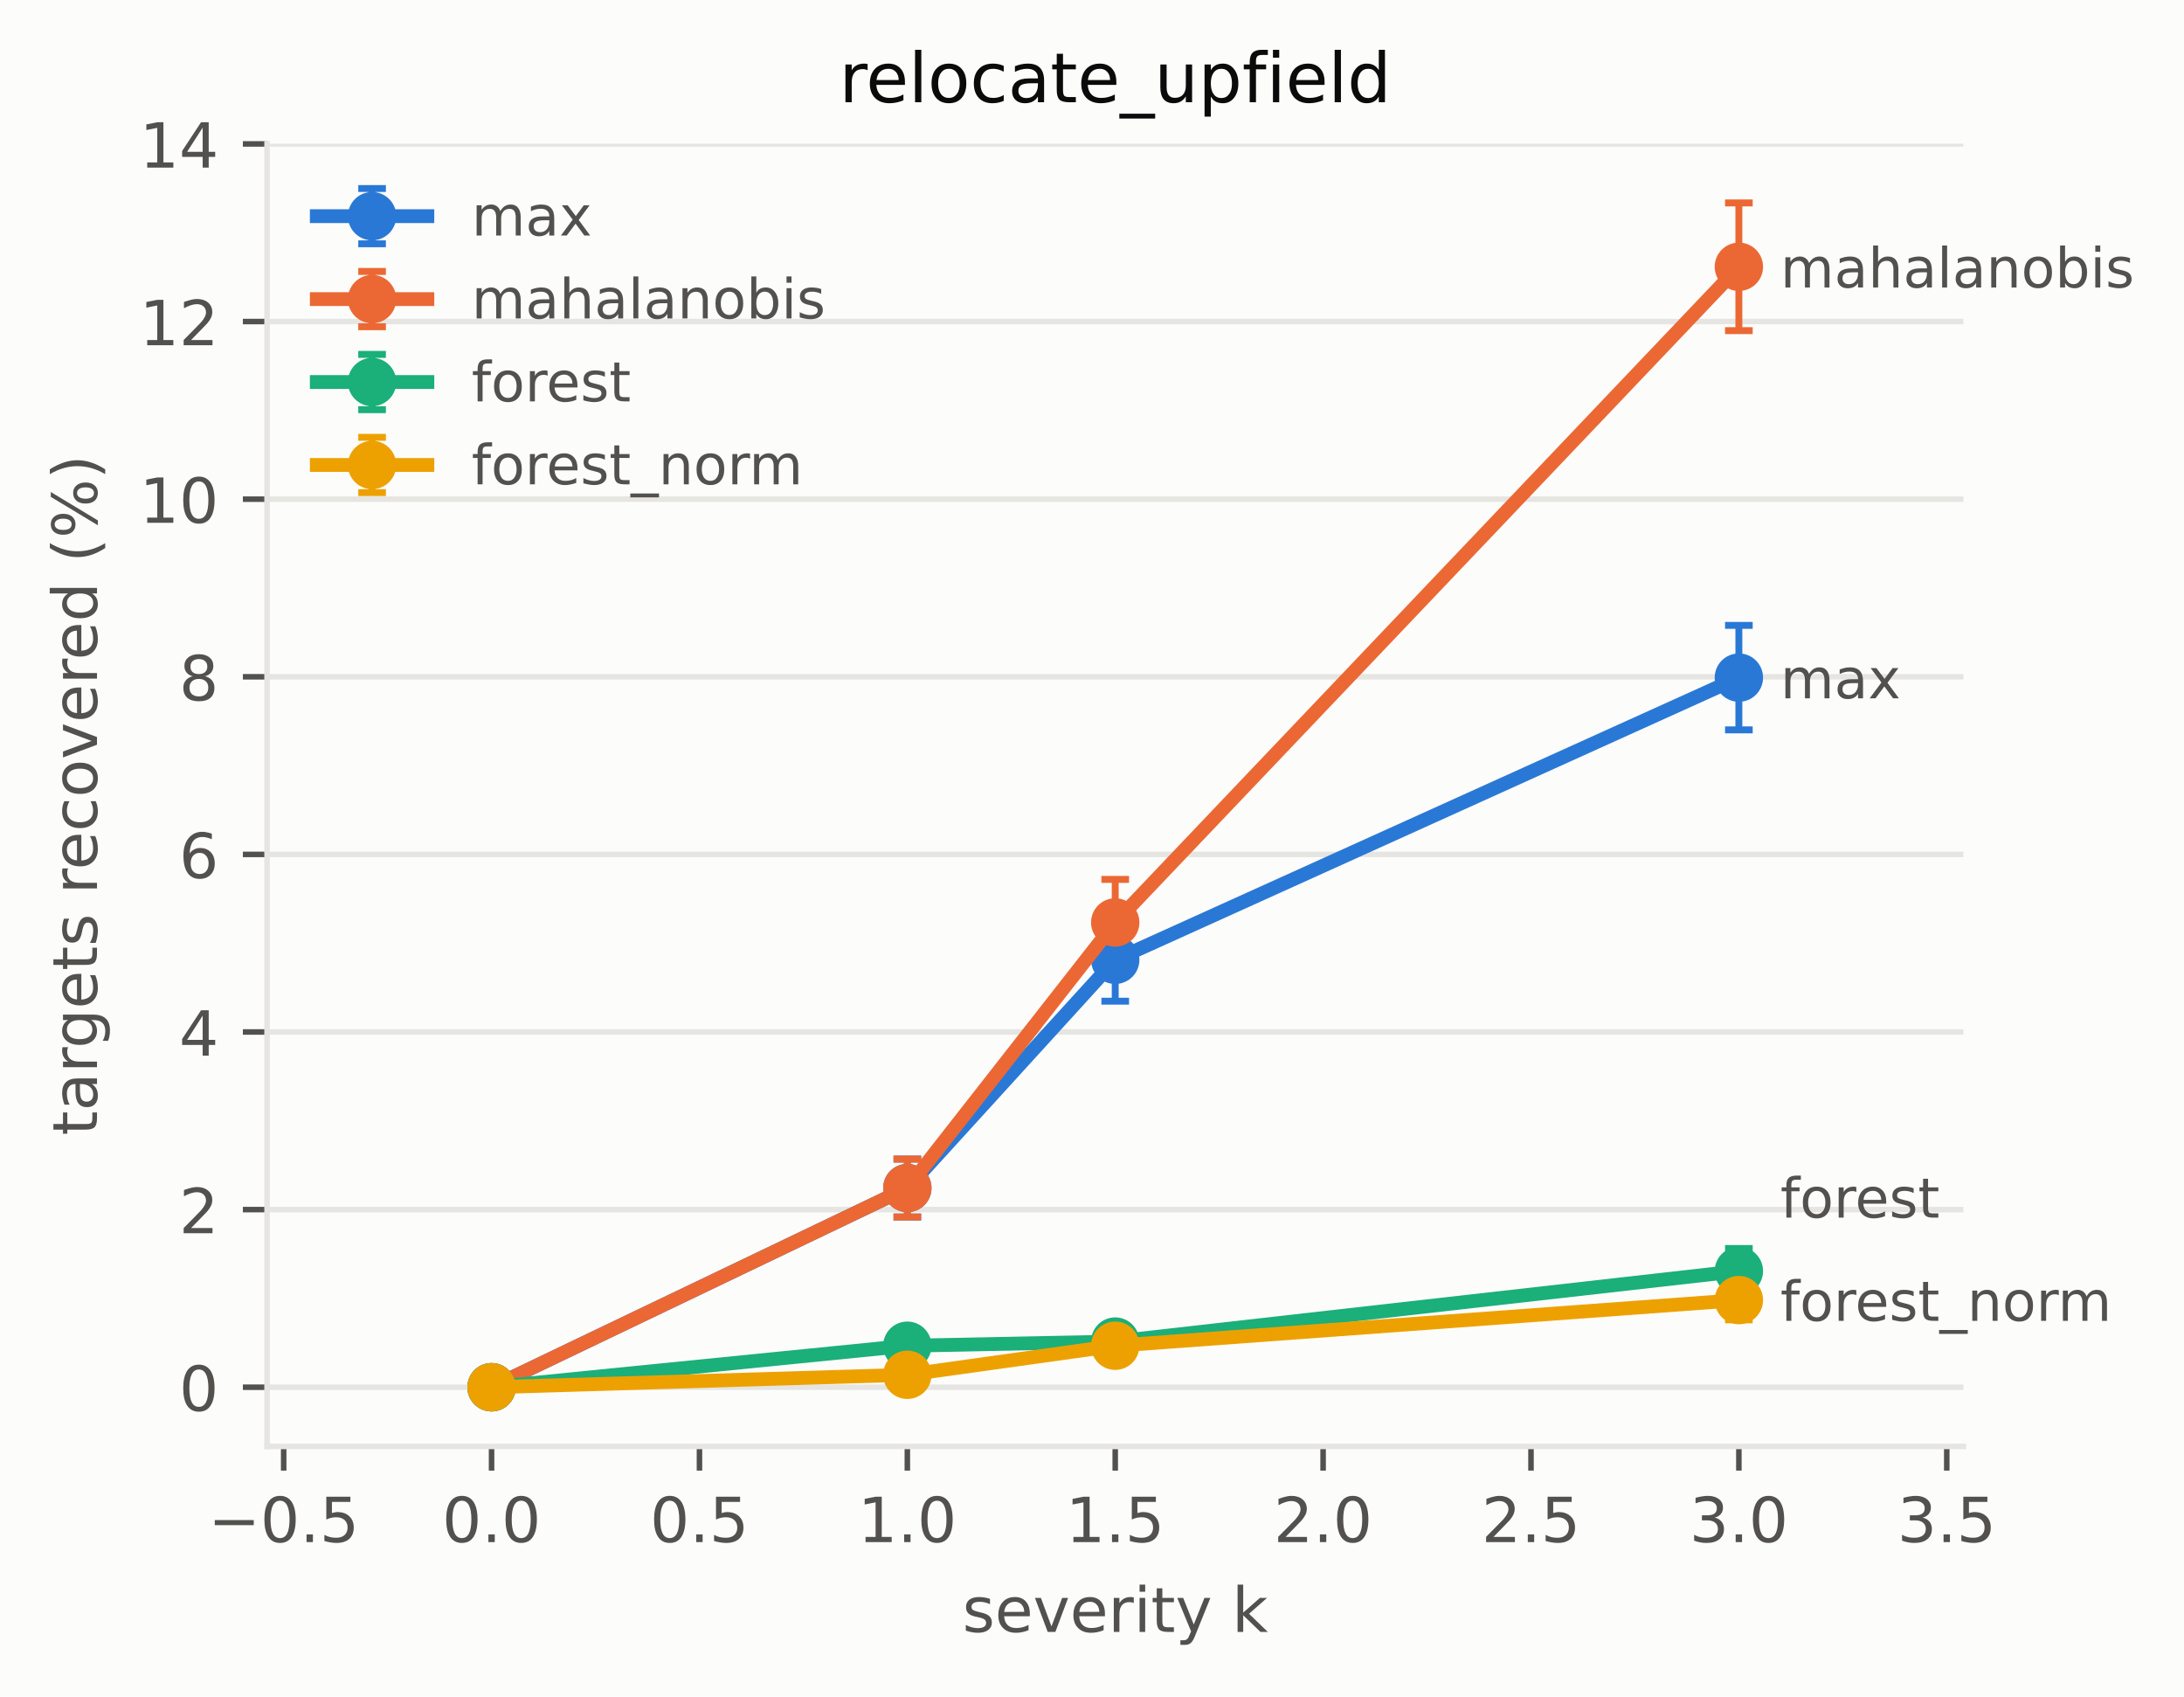
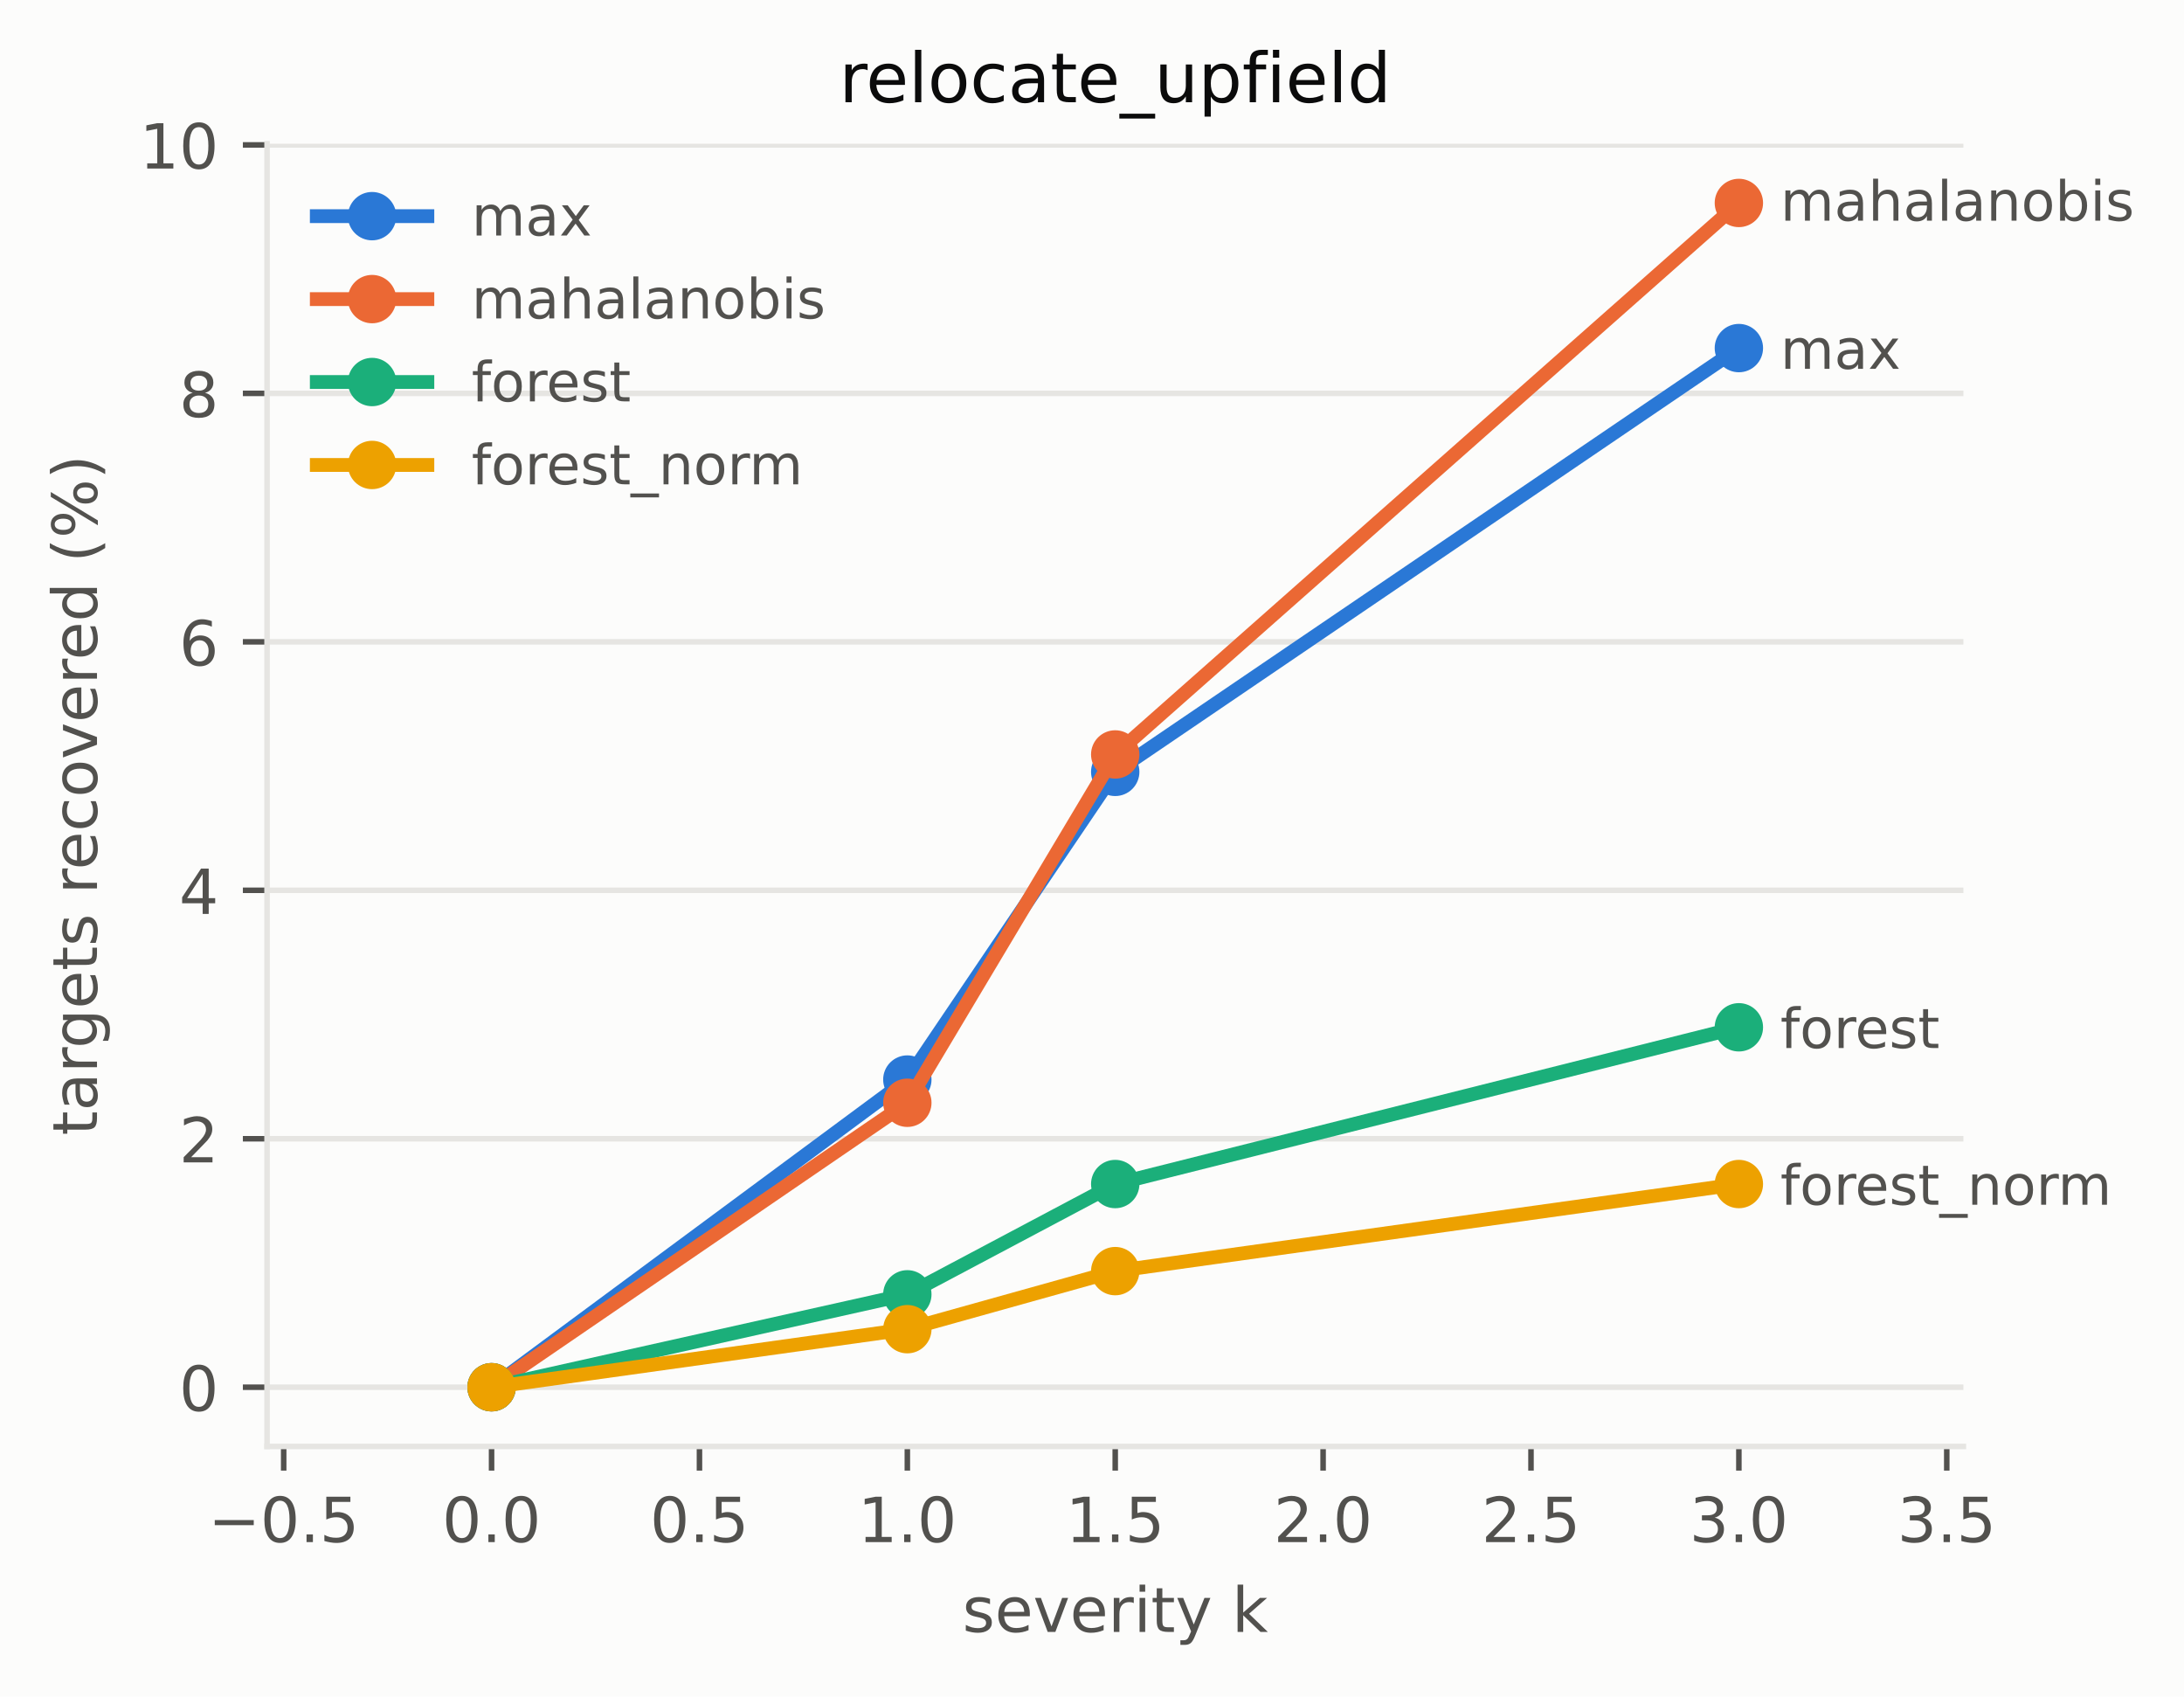
<svg xmlns="http://www.w3.org/2000/svg" xmlns:xlink="http://www.w3.org/1999/xlink" width="316.104pt" height="245.495pt" viewBox="0 0 316.104 245.495" version="1.1">
  <defs>
    <style type="text/css">*{stroke-linejoin: round; stroke-linecap: butt}</style>
  </defs>
  <g id="figure_1">
    <g id="patch_1">
      <path d="M 0 245.495 L 316.104 245.495 L 316.104 0 L 0 0 z " style="fill: #fcfcfb" />
    </g>
    <g id="axes_1">
      <g id="patch_2">
        <path d="M 38.653 209.294 L 284.173 209.294 L 284.173 20.798 L 38.653 20.798 z " style="fill: #fcfcfb" />
      </g>
      <g id="matplotlib.axis_1">
        <g id="xtick_1">
          <g id="line2d_1">
            <defs>
              <path id="m1c0cf310b4" d="M 0 0 L 0 3.5 " style="stroke: #52514e; stroke-width: 0.8" />
            </defs>
            <g>
              <use xlink:href="#m1c0cf310b4" x="41.06" y="209.294" style="fill: #52514e; stroke: #52514e; stroke-width: 0.8" />
            </g>
          </g>
          <g id="text_1">
            <text style="font-size: 9px; font-family: 'DejaVu Sans', 'Bitstream Vera Sans', 'Computer Modern Sans Serif', 'Lucida Grande', 'Verdana', 'Geneva', 'Lucid', 'Arial', 'Helvetica', 'Avant Garde', sans-serif; text-anchor: middle; fill: #52514e" x="41.06" y="223.132" transform="rotate(-0 41.06026 223.1323)">−0.5</text>
          </g>
        </g>
        <g id="xtick_2">
          <g id="line2d_2">
            <g>
              <use xlink:href="#m1c0cf310b4" x="71.148" y="209.294" style="fill: #52514e; stroke: #52514e; stroke-width: 0.8" />
            </g>
          </g>
          <g id="text_2">
            <text style="font-size: 9px; font-family: 'DejaVu Sans', 'Bitstream Vera Sans', 'Computer Modern Sans Serif', 'Lucida Grande', 'Verdana', 'Geneva', 'Lucid', 'Arial', 'Helvetica', 'Avant Garde', sans-serif; text-anchor: middle; fill: #52514e" x="71.148" y="223.132" transform="rotate(-0 71.1485 223.1323)">0.0</text>
          </g>
        </g>
        <g id="xtick_3">
          <g id="line2d_3">
            <g>
              <use xlink:href="#m1c0cf310b4" x="101.237" y="209.294" style="fill: #52514e; stroke: #52514e; stroke-width: 0.8" />
            </g>
          </g>
          <g id="text_3">
            <text style="font-size: 9px; font-family: 'DejaVu Sans', 'Bitstream Vera Sans', 'Computer Modern Sans Serif', 'Lucida Grande', 'Verdana', 'Geneva', 'Lucid', 'Arial', 'Helvetica', 'Avant Garde', sans-serif; text-anchor: middle; fill: #52514e" x="101.237" y="223.132" transform="rotate(-0 101.2367 223.1323)">0.5</text>
          </g>
        </g>
        <g id="xtick_4">
          <g id="line2d_4">
            <g>
              <use xlink:href="#m1c0cf310b4" x="131.325" y="209.294" style="fill: #52514e; stroke: #52514e; stroke-width: 0.8" />
            </g>
          </g>
          <g id="text_4">
            <text style="font-size: 9px; font-family: 'DejaVu Sans', 'Bitstream Vera Sans', 'Computer Modern Sans Serif', 'Lucida Grande', 'Verdana', 'Geneva', 'Lucid', 'Arial', 'Helvetica', 'Avant Garde', sans-serif; text-anchor: middle; fill: #52514e" x="131.325" y="223.132" transform="rotate(-0 131.325 223.1323)">1.0</text>
          </g>
        </g>
        <g id="xtick_5">
          <g id="line2d_5">
            <g>
              <use xlink:href="#m1c0cf310b4" x="161.413" y="209.294" style="fill: #52514e; stroke: #52514e; stroke-width: 0.8" />
            </g>
          </g>
          <g id="text_5">
            <text style="font-size: 9px; font-family: 'DejaVu Sans', 'Bitstream Vera Sans', 'Computer Modern Sans Serif', 'Lucida Grande', 'Verdana', 'Geneva', 'Lucid', 'Arial', 'Helvetica', 'Avant Garde', sans-serif; text-anchor: middle; fill: #52514e" x="161.413" y="223.132" transform="rotate(-0 161.4132 223.1323)">1.5</text>
          </g>
        </g>
        <g id="xtick_6">
          <g id="line2d_6">
            <g>
              <use xlink:href="#m1c0cf310b4" x="191.501" y="209.294" style="fill: #52514e; stroke: #52514e; stroke-width: 0.8" />
            </g>
          </g>
          <g id="text_6">
            <text style="font-size: 9px; font-family: 'DejaVu Sans', 'Bitstream Vera Sans', 'Computer Modern Sans Serif', 'Lucida Grande', 'Verdana', 'Geneva', 'Lucid', 'Arial', 'Helvetica', 'Avant Garde', sans-serif; text-anchor: middle; fill: #52514e" x="191.501" y="223.132" transform="rotate(-0 191.5014 223.1323)">2.0</text>
          </g>
        </g>
        <g id="xtick_7">
          <g id="line2d_7">
            <g>
              <use xlink:href="#m1c0cf310b4" x="221.59" y="209.294" style="fill: #52514e; stroke: #52514e; stroke-width: 0.8" />
            </g>
          </g>
          <g id="text_7">
            <text style="font-size: 9px; font-family: 'DejaVu Sans', 'Bitstream Vera Sans', 'Computer Modern Sans Serif', 'Lucida Grande', 'Verdana', 'Geneva', 'Lucid', 'Arial', 'Helvetica', 'Avant Garde', sans-serif; text-anchor: middle; fill: #52514e" x="221.59" y="223.132" transform="rotate(-0 221.5897 223.1323)">2.5</text>
          </g>
        </g>
        <g id="xtick_8">
          <g id="line2d_8">
            <g>
              <use xlink:href="#m1c0cf310b4" x="251.678" y="209.294" style="fill: #52514e; stroke: #52514e; stroke-width: 0.8" />
            </g>
          </g>
          <g id="text_8">
            <text style="font-size: 9px; font-family: 'DejaVu Sans', 'Bitstream Vera Sans', 'Computer Modern Sans Serif', 'Lucida Grande', 'Verdana', 'Geneva', 'Lucid', 'Arial', 'Helvetica', 'Avant Garde', sans-serif; text-anchor: middle; fill: #52514e" x="251.678" y="223.132" transform="rotate(-0 251.6779 223.1323)">3.0</text>
          </g>
        </g>
        <g id="xtick_9">
          <g id="line2d_9">
            <g>
              <use xlink:href="#m1c0cf310b4" x="281.766" y="209.294" style="fill: #52514e; stroke: #52514e; stroke-width: 0.8" />
            </g>
          </g>
          <g id="text_9">
            <text style="font-size: 9px; font-family: 'DejaVu Sans', 'Bitstream Vera Sans', 'Computer Modern Sans Serif', 'Lucida Grande', 'Verdana', 'Geneva', 'Lucid', 'Arial', 'Helvetica', 'Avant Garde', sans-serif; text-anchor: middle; fill: #52514e" x="281.766" y="223.132" transform="rotate(-0 281.7661 223.1323)">3.5</text>
          </g>
        </g>
        <g id="text_10">
          <text style="font-size: 9px; font-family: 'DejaVu Sans', 'Bitstream Vera Sans', 'Computer Modern Sans Serif', 'Lucida Grande', 'Verdana', 'Geneva', 'Lucid', 'Arial', 'Helvetica', 'Avant Garde', sans-serif; text-anchor: middle; fill: #52514e" x="161.413" y="236.133" transform="rotate(-0 161.4132 236.133)">severity k</text>
        </g>
      </g>
      <g id="matplotlib.axis_2">
        <g id="ytick_1">
          <g id="line2d_10">
            <path d="M 38.653 200.726 L 284.173 200.726 " clip-path="url(#pa09d93c2f1)" style="fill: none; stroke: #e6e5e2; stroke-width: 0.8; stroke-linecap: square" />
          </g>
          <g id="line2d_11">
            <defs>
              <path id="m9482fce99a" d="M 0 0 L -3.5 0 " style="stroke: #52514e; stroke-width: 0.8" />
            </defs>
            <g>
              <use xlink:href="#m9482fce99a" x="38.653" y="200.726" style="fill: #52514e; stroke: #52514e; stroke-width: 0.8" />
            </g>
          </g>
          <g id="text_11">
            <text style="font-size: 9px; font-family: 'DejaVu Sans', 'Bitstream Vera Sans', 'Computer Modern Sans Serif', 'Lucida Grande', 'Verdana', 'Geneva', 'Lucid', 'Arial', 'Helvetica', 'Avant Garde', sans-serif; text-anchor: end; fill: #52514e" x="31.653" y="204.145" transform="rotate(-0 31.6532 204.1454)">0</text>
          </g>
        </g>
        <g id="ytick_2">
          <g id="line2d_12">
-             <path d="M 38.653 175.027 L 284.173 175.027 " clip-path="url(#pa09d93c2f1)" style="fill: none; stroke: #e6e5e2; stroke-width: 0.8; stroke-linecap: square" />
+             <path d="M 38.653 164.774 L 284.173 164.774 " clip-path="url(#pa09d93c2f1)" style="fill: none; stroke: #e6e5e2; stroke-width: 0.8; stroke-linecap: square" />
          </g>
          <g id="line2d_13">
            <g>
-               <use xlink:href="#m9482fce99a" x="38.653" y="175.027" style="fill: #52514e; stroke: #52514e; stroke-width: 0.8" />
+               <use xlink:href="#m9482fce99a" x="38.653" y="164.774" style="fill: #52514e; stroke: #52514e; stroke-width: 0.8" />
            </g>
          </g>
          <g id="text_12">
-             <text style="font-size: 9px; font-family: 'DejaVu Sans', 'Bitstream Vera Sans', 'Computer Modern Sans Serif', 'Lucida Grande', 'Verdana', 'Geneva', 'Lucid', 'Arial', 'Helvetica', 'Avant Garde', sans-serif; text-anchor: end; fill: #52514e" x="31.653" y="178.446" transform="rotate(-0 31.6532 178.4458)">2</text>
+             <text style="font-size: 9px; font-family: 'DejaVu Sans', 'Bitstream Vera Sans', 'Computer Modern Sans Serif', 'Lucida Grande', 'Verdana', 'Geneva', 'Lucid', 'Arial', 'Helvetica', 'Avant Garde', sans-serif; text-anchor: end; fill: #52514e" x="31.653" y="168.193" transform="rotate(-0 31.6532 168.1934)">2</text>
          </g>
        </g>
        <g id="ytick_3">
          <g id="line2d_14">
-             <path d="M 38.653 149.327 L 284.173 149.327 " clip-path="url(#pa09d93c2f1)" style="fill: none; stroke: #e6e5e2; stroke-width: 0.8; stroke-linecap: square" />
+             <path d="M 38.653 128.822 L 284.173 128.822 " clip-path="url(#pa09d93c2f1)" style="fill: none; stroke: #e6e5e2; stroke-width: 0.8; stroke-linecap: square" />
          </g>
          <g id="line2d_15">
            <g>
-               <use xlink:href="#m9482fce99a" x="38.653" y="149.327" style="fill: #52514e; stroke: #52514e; stroke-width: 0.8" />
+               <use xlink:href="#m9482fce99a" x="38.653" y="128.822" style="fill: #52514e; stroke: #52514e; stroke-width: 0.8" />
            </g>
          </g>
          <g id="text_13">
-             <text style="font-size: 9px; font-family: 'DejaVu Sans', 'Bitstream Vera Sans', 'Computer Modern Sans Serif', 'Lucida Grande', 'Verdana', 'Geneva', 'Lucid', 'Arial', 'Helvetica', 'Avant Garde', sans-serif; text-anchor: end; fill: #52514e" x="31.653" y="152.746" transform="rotate(-0 31.6532 152.7462)">4</text>
+             <text style="font-size: 9px; font-family: 'DejaVu Sans', 'Bitstream Vera Sans', 'Computer Modern Sans Serif', 'Lucida Grande', 'Verdana', 'Geneva', 'Lucid', 'Arial', 'Helvetica', 'Avant Garde', sans-serif; text-anchor: end; fill: #52514e" x="31.653" y="132.241" transform="rotate(-0 31.6532 132.2414)">4</text>
          </g>
        </g>
        <g id="ytick_4">
          <g id="line2d_16">
-             <path d="M 38.653 123.628 L 284.173 123.628 " clip-path="url(#pa09d93c2f1)" style="fill: none; stroke: #e6e5e2; stroke-width: 0.8; stroke-linecap: square" />
+             <path d="M 38.653 92.87 L 284.173 92.87 " clip-path="url(#pa09d93c2f1)" style="fill: none; stroke: #e6e5e2; stroke-width: 0.8; stroke-linecap: square" />
          </g>
          <g id="line2d_17">
            <g>
-               <use xlink:href="#m9482fce99a" x="38.653" y="123.628" style="fill: #52514e; stroke: #52514e; stroke-width: 0.8" />
+               <use xlink:href="#m9482fce99a" x="38.653" y="92.87" style="fill: #52514e; stroke: #52514e; stroke-width: 0.8" />
            </g>
          </g>
          <g id="text_14">
-             <text style="font-size: 9px; font-family: 'DejaVu Sans', 'Bitstream Vera Sans', 'Computer Modern Sans Serif', 'Lucida Grande', 'Verdana', 'Geneva', 'Lucid', 'Arial', 'Helvetica', 'Avant Garde', sans-serif; text-anchor: end; fill: #52514e" x="31.653" y="127.047" transform="rotate(-0 31.6532 127.0465)">6</text>
+             <text style="font-size: 9px; font-family: 'DejaVu Sans', 'Bitstream Vera Sans', 'Computer Modern Sans Serif', 'Lucida Grande', 'Verdana', 'Geneva', 'Lucid', 'Arial', 'Helvetica', 'Avant Garde', sans-serif; text-anchor: end; fill: #52514e" x="31.653" y="96.289" transform="rotate(-0 31.6532 96.28938)">6</text>
          </g>
        </g>
        <g id="ytick_5">
          <g id="line2d_18">
-             <path d="M 38.653 97.928 L 284.173 97.928 " clip-path="url(#pa09d93c2f1)" style="fill: none; stroke: #e6e5e2; stroke-width: 0.8; stroke-linecap: square" />
+             <path d="M 38.653 56.918 L 284.173 56.918 " clip-path="url(#pa09d93c2f1)" style="fill: none; stroke: #e6e5e2; stroke-width: 0.8; stroke-linecap: square" />
          </g>
          <g id="line2d_19">
            <g>
-               <use xlink:href="#m9482fce99a" x="38.653" y="97.928" style="fill: #52514e; stroke: #52514e; stroke-width: 0.8" />
+               <use xlink:href="#m9482fce99a" x="38.653" y="56.918" style="fill: #52514e; stroke: #52514e; stroke-width: 0.8" />
            </g>
          </g>
          <g id="text_15">
-             <text style="font-size: 9px; font-family: 'DejaVu Sans', 'Bitstream Vera Sans', 'Computer Modern Sans Serif', 'Lucida Grande', 'Verdana', 'Geneva', 'Lucid', 'Arial', 'Helvetica', 'Avant Garde', sans-serif; text-anchor: end; fill: #52514e" x="31.653" y="101.347" transform="rotate(-0 31.6532 101.3469)">8</text>
+             <text style="font-size: 9px; font-family: 'DejaVu Sans', 'Bitstream Vera Sans', 'Computer Modern Sans Serif', 'Lucida Grande', 'Verdana', 'Geneva', 'Lucid', 'Arial', 'Helvetica', 'Avant Garde', sans-serif; text-anchor: end; fill: #52514e" x="31.653" y="60.337" transform="rotate(-0 31.6532 60.33738)">8</text>
          </g>
        </g>
        <g id="ytick_6">
          <g id="line2d_20">
-             <path d="M 38.653 72.228 L 284.173 72.228 " clip-path="url(#pa09d93c2f1)" style="fill: none; stroke: #e6e5e2; stroke-width: 0.8; stroke-linecap: square" />
+             <path d="M 38.653 20.966 L 284.173 20.966 " clip-path="url(#pa09d93c2f1)" style="fill: none; stroke: #e6e5e2; stroke-width: 0.8; stroke-linecap: square" />
          </g>
          <g id="line2d_21">
            <g>
-               <use xlink:href="#m9482fce99a" x="38.653" y="72.228" style="fill: #52514e; stroke: #52514e; stroke-width: 0.8" />
+               <use xlink:href="#m9482fce99a" x="38.653" y="20.966" style="fill: #52514e; stroke: #52514e; stroke-width: 0.8" />
            </g>
          </g>
          <g id="text_16">
-             <text style="font-size: 9px; font-family: 'DejaVu Sans', 'Bitstream Vera Sans', 'Computer Modern Sans Serif', 'Lucida Grande', 'Verdana', 'Geneva', 'Lucid', 'Arial', 'Helvetica', 'Avant Garde', sans-serif; text-anchor: end; fill: #52514e" x="31.653" y="75.647" transform="rotate(-0 31.6532 75.64732)">10</text>
-           </g>
-         </g>
-         <g id="ytick_7">
-           <g id="line2d_22">
-             <path d="M 38.653 46.529 L 284.173 46.529 " clip-path="url(#pa09d93c2f1)" style="fill: none; stroke: #e6e5e2; stroke-width: 0.8; stroke-linecap: square" />
-           </g>
-           <g id="line2d_23">
-             <g>
-               <use xlink:href="#m9482fce99a" x="38.653" y="46.529" style="fill: #52514e; stroke: #52514e; stroke-width: 0.8" />
-             </g>
-           </g>
-           <g id="text_17">
-             <text style="font-size: 9px; font-family: 'DejaVu Sans', 'Bitstream Vera Sans', 'Computer Modern Sans Serif', 'Lucida Grande', 'Verdana', 'Geneva', 'Lucid', 'Arial', 'Helvetica', 'Avant Garde', sans-serif; text-anchor: end; fill: #52514e" x="31.653" y="49.948" transform="rotate(-0 31.6532 49.9477)">12</text>
-           </g>
-         </g>
-         <g id="ytick_8">
-           <g id="line2d_24">
-             <path d="M 38.653 20.829 L 284.173 20.829 " clip-path="url(#pa09d93c2f1)" style="fill: none; stroke: #e6e5e2; stroke-width: 0.8; stroke-linecap: square" />
-           </g>
-           <g id="line2d_25">
-             <g>
-               <use xlink:href="#m9482fce99a" x="38.653" y="20.829" style="fill: #52514e; stroke: #52514e; stroke-width: 0.8" />
-             </g>
-           </g>
-           <g id="text_18">
-             <text style="font-size: 9px; font-family: 'DejaVu Sans', 'Bitstream Vera Sans', 'Computer Modern Sans Serif', 'Lucida Grande', 'Verdana', 'Geneva', 'Lucid', 'Arial', 'Helvetica', 'Avant Garde', sans-serif; text-anchor: end; fill: #52514e" x="31.653" y="24.248" transform="rotate(-0 31.6532 24.24809)">14</text>
-           </g>
-         </g>
-         <g id="text_19">
+             <text style="font-size: 9px; font-family: 'DejaVu Sans', 'Bitstream Vera Sans', 'Computer Modern Sans Serif', 'Lucida Grande', 'Verdana', 'Geneva', 'Lucid', 'Arial', 'Helvetica', 'Avant Garde', sans-serif; text-anchor: end; fill: #52514e" x="31.653" y="24.385" transform="rotate(-0 31.6532 24.38538)">10</text>
+           </g>
+         </g>
+         <g id="text_17">
          <text style="font-size: 9px; font-family: 'DejaVu Sans', 'Bitstream Vera Sans', 'Computer Modern Sans Serif', 'Lucida Grande', 'Verdana', 'Geneva', 'Lucid', 'Arial', 'Helvetica', 'Avant Garde', sans-serif; text-anchor: middle; fill: #52514e" x="14.039" y="115.046" transform="rotate(-90 14.03859 115.0464)">targets recovered (%)</text>
        </g>
      </g>
-       <g id="LineCollection_1">
-         <path d="M 71.148 200.726 L 71.148 200.726 " clip-path="url(#pa09d93c2f1)" style="fill: none; stroke: #2a78d6" />
-         <path d="M 131.325 176.093 L 131.325 167.716 " clip-path="url(#pa09d93c2f1)" style="fill: none; stroke: #2a78d6" />
-         <path d="M 161.413 144.868 L 161.413 132.89 " clip-path="url(#pa09d93c2f1)" style="fill: none; stroke: #2a78d6" />
-         <path d="M 251.678 105.606 L 251.678 90.49 " clip-path="url(#pa09d93c2f1)" style="fill: none; stroke: #2a78d6" />
-       </g>
-       <g id="line2d_26">
-         <defs>
-           <path id="m4d4933773e" d="M 2 0 L -2 -0 " style="stroke: #2a78d6" />
-         </defs>
-         <g clip-path="url(#pa09d93c2f1)">
-           <use xlink:href="#m4d4933773e" x="71.148" y="200.726" style="fill: #2a78d6; stroke: #2a78d6" />
-           <use xlink:href="#m4d4933773e" x="131.325" y="176.093" style="fill: #2a78d6; stroke: #2a78d6" />
-           <use xlink:href="#m4d4933773e" x="161.413" y="144.868" style="fill: #2a78d6; stroke: #2a78d6" />
-           <use xlink:href="#m4d4933773e" x="251.678" y="105.606" style="fill: #2a78d6; stroke: #2a78d6" />
-         </g>
-       </g>
-       <g id="line2d_27">
-         <g clip-path="url(#pa09d93c2f1)">
-           <use xlink:href="#m4d4933773e" x="71.148" y="200.726" style="fill: #2a78d6; stroke: #2a78d6" />
-           <use xlink:href="#m4d4933773e" x="131.325" y="167.716" style="fill: #2a78d6; stroke: #2a78d6" />
-           <use xlink:href="#m4d4933773e" x="161.413" y="132.89" style="fill: #2a78d6; stroke: #2a78d6" />
-           <use xlink:href="#m4d4933773e" x="251.678" y="90.49" style="fill: #2a78d6; stroke: #2a78d6" />
-         </g>
-       </g>
-       <g id="LineCollection_2">
-         <path d="M 71.148 200.726 L 71.148 200.726 " clip-path="url(#pa09d93c2f1)" style="fill: none; stroke: #eb6834" />
-         <path d="M 131.325 176.093 L 131.325 167.716 " clip-path="url(#pa09d93c2f1)" style="fill: none; stroke: #eb6834" />
-         <path d="M 161.413 139.702 L 161.413 127.248 " clip-path="url(#pa09d93c2f1)" style="fill: none; stroke: #eb6834" />
-         <path d="M 251.678 47.839 L 251.678 29.366 " clip-path="url(#pa09d93c2f1)" style="fill: none; stroke: #eb6834" />
-       </g>
-       <g id="line2d_28">
-         <defs>
-           <path id="m9eb09d67c7" d="M 2 0 L -2 -0 " style="stroke: #eb6834" />
-         </defs>
-         <g clip-path="url(#pa09d93c2f1)">
-           <use xlink:href="#m9eb09d67c7" x="71.148" y="200.726" style="fill: #eb6834; stroke: #eb6834" />
-           <use xlink:href="#m9eb09d67c7" x="131.325" y="176.093" style="fill: #eb6834; stroke: #eb6834" />
-           <use xlink:href="#m9eb09d67c7" x="161.413" y="139.702" style="fill: #eb6834; stroke: #eb6834" />
-           <use xlink:href="#m9eb09d67c7" x="251.678" y="47.839" style="fill: #eb6834; stroke: #eb6834" />
-         </g>
-       </g>
-       <g id="line2d_29">
-         <g clip-path="url(#pa09d93c2f1)">
-           <use xlink:href="#m9eb09d67c7" x="71.148" y="200.726" style="fill: #eb6834; stroke: #eb6834" />
-           <use xlink:href="#m9eb09d67c7" x="131.325" y="167.716" style="fill: #eb6834; stroke: #eb6834" />
-           <use xlink:href="#m9eb09d67c7" x="161.413" y="127.248" style="fill: #eb6834; stroke: #eb6834" />
-           <use xlink:href="#m9eb09d67c7" x="251.678" y="29.366" style="fill: #eb6834; stroke: #eb6834" />
-         </g>
-       </g>
-       <g id="LineCollection_3">
-         <path d="M 71.148 200.726 L 71.148 200.726 " clip-path="url(#pa09d93c2f1)" style="fill: none; stroke: #1baf7a" />
-         <path d="M 131.325 196.792 L 131.325 192.652 " clip-path="url(#pa09d93c2f1)" style="fill: none; stroke: #1baf7a" />
-         <path d="M 161.413 196.276 L 161.413 191.967 " clip-path="url(#pa09d93c2f1)" style="fill: none; stroke: #1baf7a" />
-         <path d="M 251.678 187.173 L 251.678 180.654 " clip-path="url(#pa09d93c2f1)" style="fill: none; stroke: #1baf7a" />
-       </g>
-       <g id="line2d_30">
-         <defs>
-           <path id="m4381ba1775" d="M 2 0 L -2 -0 " style="stroke: #1baf7a" />
-         </defs>
-         <g clip-path="url(#pa09d93c2f1)">
-           <use xlink:href="#m4381ba1775" x="71.148" y="200.726" style="fill: #1baf7a; stroke: #1baf7a" />
-           <use xlink:href="#m4381ba1775" x="131.325" y="196.792" style="fill: #1baf7a; stroke: #1baf7a" />
-           <use xlink:href="#m4381ba1775" x="161.413" y="196.276" style="fill: #1baf7a; stroke: #1baf7a" />
-           <use xlink:href="#m4381ba1775" x="251.678" y="187.173" style="fill: #1baf7a; stroke: #1baf7a" />
-         </g>
-       </g>
-       <g id="line2d_31">
-         <g clip-path="url(#pa09d93c2f1)">
-           <use xlink:href="#m4381ba1775" x="71.148" y="200.726" style="fill: #1baf7a; stroke: #1baf7a" />
-           <use xlink:href="#m4381ba1775" x="131.325" y="192.652" style="fill: #1baf7a; stroke: #1baf7a" />
-           <use xlink:href="#m4381ba1775" x="161.413" y="191.967" style="fill: #1baf7a; stroke: #1baf7a" />
-           <use xlink:href="#m4381ba1775" x="251.678" y="180.654" style="fill: #1baf7a; stroke: #1baf7a" />
-         </g>
-       </g>
-       <g id="LineCollection_4">
-         <path d="M 71.148 200.726 L 71.148 200.726 " clip-path="url(#pa09d93c2f1)" style="fill: none; stroke: #eda100" />
-         <path d="M 131.325 200.264 L 131.325 197.586 " clip-path="url(#pa09d93c2f1)" style="fill: none; stroke: #eda100" />
-         <path d="M 161.413 196.792 L 161.413 192.652 " clip-path="url(#pa09d93c2f1)" style="fill: none; stroke: #eda100" />
-         <path d="M 251.678 190.976 L 251.678 185.258 " clip-path="url(#pa09d93c2f1)" style="fill: none; stroke: #eda100" />
-       </g>
-       <g id="line2d_32">
-         <defs>
-           <path id="m5cf9e81bf8" d="M 2 0 L -2 -0 " style="stroke: #eda100" />
-         </defs>
-         <g clip-path="url(#pa09d93c2f1)">
-           <use xlink:href="#m5cf9e81bf8" x="71.148" y="200.726" style="fill: #eda100; stroke: #eda100" />
-           <use xlink:href="#m5cf9e81bf8" x="131.325" y="200.264" style="fill: #eda100; stroke: #eda100" />
-           <use xlink:href="#m5cf9e81bf8" x="161.413" y="196.792" style="fill: #eda100; stroke: #eda100" />
-           <use xlink:href="#m5cf9e81bf8" x="251.678" y="190.976" style="fill: #eda100; stroke: #eda100" />
-         </g>
-       </g>
-       <g id="line2d_33">
-         <g clip-path="url(#pa09d93c2f1)">
-           <use xlink:href="#m5cf9e81bf8" x="71.148" y="200.726" style="fill: #eda100; stroke: #eda100" />
-           <use xlink:href="#m5cf9e81bf8" x="131.325" y="197.586" style="fill: #eda100; stroke: #eda100" />
-           <use xlink:href="#m5cf9e81bf8" x="161.413" y="192.652" style="fill: #eda100; stroke: #eda100" />
-           <use xlink:href="#m5cf9e81bf8" x="251.678" y="185.258" style="fill: #eda100; stroke: #eda100" />
-         </g>
-       </g>
-       <g id="line2d_34">
-         <path d="M 71.148 200.726 L 131.325 171.904 L 161.413 138.879 L 251.678 98.048 " clip-path="url(#pa09d93c2f1)" style="fill: none; stroke: #2a78d6; stroke-width: 2; stroke-linecap: square" />
+       <g id="line2d_22">
+         <path d="M 71.148 200.726 L 131.325 156.206 L 161.413 111.686 L 251.678 50.366 " clip-path="url(#pa09d93c2f1)" style="fill: none; stroke: #2a78d6; stroke-width: 2; stroke-linecap: square" />
        <defs>
          <path id="m87b39bc6f3" d="M 0 3 C 0.796 3 1.559 2.684 2.121 2.121 C 2.684 1.559 3 0.796 3 0 C 3 -0.796 2.684 -1.559 2.121 -2.121 C 1.559 -2.684 0.796 -3 0 -3 C -0.796 -3 -1.559 -2.684 -2.121 -2.121 C -2.684 -1.559 -3 -0.796 -3 0 C -3 0.796 -2.684 1.559 -2.121 2.121 C -1.559 2.684 -0.796 3 0 3 z " style="stroke: #2a78d6" />
        </defs>
        <g clip-path="url(#pa09d93c2f1)">
          <use xlink:href="#m87b39bc6f3" x="71.148" y="200.726" style="fill: #2a78d6; stroke: #2a78d6" />
-           <use xlink:href="#m87b39bc6f3" x="131.325" y="171.904" style="fill: #2a78d6; stroke: #2a78d6" />
-           <use xlink:href="#m87b39bc6f3" x="161.413" y="138.879" style="fill: #2a78d6; stroke: #2a78d6" />
-           <use xlink:href="#m87b39bc6f3" x="251.678" y="98.048" style="fill: #2a78d6; stroke: #2a78d6" />
-         </g>
-       </g>
-       <g id="line2d_35">
-         <path d="M 71.148 200.726 L 131.325 171.904 L 161.413 133.475 L 251.678 38.603 " clip-path="url(#pa09d93c2f1)" style="fill: none; stroke: #eb6834; stroke-width: 2; stroke-linecap: square" />
+           <use xlink:href="#m87b39bc6f3" x="131.325" y="156.206" style="fill: #2a78d6; stroke: #2a78d6" />
+           <use xlink:href="#m87b39bc6f3" x="161.413" y="111.686" style="fill: #2a78d6; stroke: #2a78d6" />
+           <use xlink:href="#m87b39bc6f3" x="251.678" y="50.366" style="fill: #2a78d6; stroke: #2a78d6" />
+         </g>
+       </g>
+       <g id="line2d_23">
+         <path d="M 71.148 200.726 L 131.325 159.566 L 161.413 109.166 L 251.678 29.366 " clip-path="url(#pa09d93c2f1)" style="fill: none; stroke: #eb6834; stroke-width: 2; stroke-linecap: square" />
        <defs>
          <path id="m221498b6f1" d="M 0 3 C 0.796 3 1.559 2.684 2.121 2.121 C 2.684 1.559 3 0.796 3 0 C 3 -0.796 2.684 -1.559 2.121 -2.121 C 1.559 -2.684 0.796 -3 0 -3 C -0.796 -3 -1.559 -2.684 -2.121 -2.121 C -2.684 -1.559 -3 -0.796 -3 0 C -3 0.796 -2.684 1.559 -2.121 2.121 C -1.559 2.684 -0.796 3 0 3 z " style="stroke: #eb6834" />
        </defs>
        <g clip-path="url(#pa09d93c2f1)">
          <use xlink:href="#m221498b6f1" x="71.148" y="200.726" style="fill: #eb6834; stroke: #eb6834" />
-           <use xlink:href="#m221498b6f1" x="131.325" y="171.904" style="fill: #eb6834; stroke: #eb6834" />
-           <use xlink:href="#m221498b6f1" x="161.413" y="133.475" style="fill: #eb6834; stroke: #eb6834" />
-           <use xlink:href="#m221498b6f1" x="251.678" y="38.603" style="fill: #eb6834; stroke: #eb6834" />
-         </g>
-       </g>
-       <g id="line2d_36">
-         <path d="M 71.148 200.726 L 131.325 194.722 L 161.413 194.121 L 251.678 183.914 " clip-path="url(#pa09d93c2f1)" style="fill: none; stroke: #1baf7a; stroke-width: 2; stroke-linecap: square" />
+           <use xlink:href="#m221498b6f1" x="131.325" y="159.566" style="fill: #eb6834; stroke: #eb6834" />
+           <use xlink:href="#m221498b6f1" x="161.413" y="109.166" style="fill: #eb6834; stroke: #eb6834" />
+           <use xlink:href="#m221498b6f1" x="251.678" y="29.366" style="fill: #eb6834; stroke: #eb6834" />
+         </g>
+       </g>
+       <g id="line2d_24">
+         <path d="M 71.148 200.726 L 131.325 187.286 L 161.413 171.326 L 251.678 148.646 " clip-path="url(#pa09d93c2f1)" style="fill: none; stroke: #1baf7a; stroke-width: 2; stroke-linecap: square" />
        <defs>
          <path id="m046e1da516" d="M 0 3 C 0.796 3 1.559 2.684 2.121 2.121 C 2.684 1.559 3 0.796 3 0 C 3 -0.796 2.684 -1.559 2.121 -2.121 C 1.559 -2.684 0.796 -3 0 -3 C -0.796 -3 -1.559 -2.684 -2.121 -2.121 C -2.684 -1.559 -3 -0.796 -3 0 C -3 0.796 -2.684 1.559 -2.121 2.121 C -1.559 2.684 -0.796 3 0 3 z " style="stroke: #1baf7a" />
        </defs>
        <g clip-path="url(#pa09d93c2f1)">
          <use xlink:href="#m046e1da516" x="71.148" y="200.726" style="fill: #1baf7a; stroke: #1baf7a" />
-           <use xlink:href="#m046e1da516" x="131.325" y="194.722" style="fill: #1baf7a; stroke: #1baf7a" />
-           <use xlink:href="#m046e1da516" x="161.413" y="194.121" style="fill: #1baf7a; stroke: #1baf7a" />
-           <use xlink:href="#m046e1da516" x="251.678" y="183.914" style="fill: #1baf7a; stroke: #1baf7a" />
-         </g>
-       </g>
-       <g id="line2d_37">
-         <path d="M 71.148 200.726 L 131.325 198.925 L 161.413 194.722 L 251.678 188.117 " clip-path="url(#pa09d93c2f1)" style="fill: none; stroke: #eda100; stroke-width: 2; stroke-linecap: square" />
+           <use xlink:href="#m046e1da516" x="131.325" y="187.286" style="fill: #1baf7a; stroke: #1baf7a" />
+           <use xlink:href="#m046e1da516" x="161.413" y="171.326" style="fill: #1baf7a; stroke: #1baf7a" />
+           <use xlink:href="#m046e1da516" x="251.678" y="148.646" style="fill: #1baf7a; stroke: #1baf7a" />
+         </g>
+       </g>
+       <g id="line2d_25">
+         <path d="M 71.148 200.726 L 131.325 192.326 L 161.413 183.926 L 251.678 171.326 " clip-path="url(#pa09d93c2f1)" style="fill: none; stroke: #eda100; stroke-width: 2; stroke-linecap: square" />
        <defs>
          <path id="m26f9c0cba7" d="M 0 3 C 0.796 3 1.559 2.684 2.121 2.121 C 2.684 1.559 3 0.796 3 0 C 3 -0.796 2.684 -1.559 2.121 -2.121 C 1.559 -2.684 0.796 -3 0 -3 C -0.796 -3 -1.559 -2.684 -2.121 -2.121 C -2.684 -1.559 -3 -0.796 -3 0 C -3 0.796 -2.684 1.559 -2.121 2.121 C -1.559 2.684 -0.796 3 0 3 z " style="stroke: #eda100" />
        </defs>
        <g clip-path="url(#pa09d93c2f1)">
          <use xlink:href="#m26f9c0cba7" x="71.148" y="200.726" style="fill: #eda100; stroke: #eda100" />
-           <use xlink:href="#m26f9c0cba7" x="131.325" y="198.925" style="fill: #eda100; stroke: #eda100" />
-           <use xlink:href="#m26f9c0cba7" x="161.413" y="194.722" style="fill: #eda100; stroke: #eda100" />
-           <use xlink:href="#m26f9c0cba7" x="251.678" y="188.117" style="fill: #eda100; stroke: #eda100" />
+           <use xlink:href="#m26f9c0cba7" x="131.325" y="192.326" style="fill: #eda100; stroke: #eda100" />
+           <use xlink:href="#m26f9c0cba7" x="161.413" y="183.926" style="fill: #eda100; stroke: #eda100" />
+           <use xlink:href="#m26f9c0cba7" x="251.678" y="171.326" style="fill: #eda100; stroke: #eda100" />
        </g>
      </g>
      <g id="patch_3">
        <path d="M 38.653 209.294 L 38.653 20.798 " style="fill: none; stroke: #e6e5e2; stroke-width: 0.8; stroke-linejoin: miter; stroke-linecap: square" />
      </g>
      <g id="patch_4">
        <path d="M 38.653 209.294 L 284.173 209.294 " style="fill: none; stroke: #e6e5e2; stroke-width: 0.8; stroke-linejoin: miter; stroke-linecap: square" />
      </g>
+       <g id="text_18">
+         <text style="font-size: 8px; font-family: 'DejaVu Sans', 'Bitstream Vera Sans', 'Computer Modern Sans Serif', 'Lucida Grande', 'Verdana', 'Geneva', 'Lucid', 'Arial', 'Helvetica', 'Avant Garde', sans-serif; text-anchor: start; fill: #52514e" x="257.678" y="174.326" transform="rotate(-0 257.6779 174.3264)">forest_norm</text>
+       </g>
+       <g id="text_19">
+         <text style="font-size: 8px; font-family: 'DejaVu Sans', 'Bitstream Vera Sans', 'Computer Modern Sans Serif', 'Lucida Grande', 'Verdana', 'Geneva', 'Lucid', 'Arial', 'Helvetica', 'Avant Garde', sans-serif; text-anchor: start; fill: #52514e" x="257.678" y="151.646" transform="rotate(-0 257.6779 151.6464)">forest</text>
+       </g>
      <g id="text_20">
-         <text style="font-size: 8px; font-family: 'DejaVu Sans', 'Bitstream Vera Sans', 'Computer Modern Sans Serif', 'Lucida Grande', 'Verdana', 'Geneva', 'Lucid', 'Arial', 'Helvetica', 'Avant Garde', sans-serif; text-anchor: start; fill: #52514e" x="257.678" y="191.117" transform="rotate(-0 257.6779 191.1168)">forest_norm</text>
+         <text style="font-size: 8px; font-family: 'DejaVu Sans', 'Bitstream Vera Sans', 'Computer Modern Sans Serif', 'Lucida Grande', 'Verdana', 'Geneva', 'Lucid', 'Arial', 'Helvetica', 'Avant Garde', sans-serif; text-anchor: start; fill: #52514e" x="257.678" y="53.366" transform="rotate(-0 257.6779 53.36644)">max</text>
      </g>
      <g id="text_21">
-         <text style="font-size: 8px; font-family: 'DejaVu Sans', 'Bitstream Vera Sans', 'Computer Modern Sans Serif', 'Lucida Grande', 'Verdana', 'Geneva', 'Lucid', 'Arial', 'Helvetica', 'Avant Garde', sans-serif; text-anchor: start; fill: #52514e" x="257.678" y="176.189" transform="rotate(-0 257.6779 176.1894)">forest</text>
+         <text style="font-size: 8px; font-family: 'DejaVu Sans', 'Bitstream Vera Sans', 'Computer Modern Sans Serif', 'Lucida Grande', 'Verdana', 'Geneva', 'Lucid', 'Arial', 'Helvetica', 'Avant Garde', sans-serif; text-anchor: start; fill: #52514e" x="257.678" y="31.93" transform="rotate(-0 257.6779 31.92964)">mahalanobis</text>
      </g>
      <g id="text_22">
-         <text style="font-size: 8px; font-family: 'DejaVu Sans', 'Bitstream Vera Sans', 'Computer Modern Sans Serif', 'Lucida Grande', 'Verdana', 'Geneva', 'Lucid', 'Arial', 'Helvetica', 'Avant Garde', sans-serif; text-anchor: start; fill: #52514e" x="257.678" y="101.048" transform="rotate(-0 257.6779 101.0481)">max</text>
-       </g>
-       <g id="text_23">
-         <text style="font-size: 8px; font-family: 'DejaVu Sans', 'Bitstream Vera Sans', 'Computer Modern Sans Serif', 'Lucida Grande', 'Verdana', 'Geneva', 'Lucid', 'Arial', 'Helvetica', 'Avant Garde', sans-serif; text-anchor: start; fill: #52514e" x="257.678" y="41.603" transform="rotate(-0 257.6779 41.60271)">mahalanobis</text>
-       </g>
-       <g id="text_24">
        <text style="font-size: 10px; font-family: 'DejaVu Sans', 'Bitstream Vera Sans', 'Computer Modern Sans Serif', 'Lucida Grande', 'Verdana', 'Geneva', 'Lucid', 'Arial', 'Helvetica', 'Avant Garde', sans-serif; text-anchor: middle; fill: #0b0b0b" x="161.413" y="14.798" transform="rotate(-0 161.4132 14.79844)">relocate_upfield</text>
      </g>
      <g id="legend_1">
-         <g id="LineCollection_5">
-           <path d="M 53.853 35.277 L 53.853 27.277 " style="fill: none; stroke: #2a78d6" />
-         </g>
-         <g id="line2d_38">
-           <g>
-             <use xlink:href="#m4d4933773e" x="53.853" y="35.277" style="fill: #2a78d6; stroke: #2a78d6" />
-           </g>
-         </g>
-         <g id="line2d_39">
-           <g>
-             <use xlink:href="#m4d4933773e" x="53.853" y="27.277" style="fill: #2a78d6; stroke: #2a78d6" />
-           </g>
-         </g>
-         <g id="line2d_40">
-           <path d="M 45.853 31.277 L 61.853 31.277 " style="fill: none; stroke: #2a78d6; stroke-width: 2; stroke-linecap: square" />
-         </g>
-         <g id="line2d_41">
+         <g id="line2d_26">
+           <path d="M 45.853 31.277 L 53.853 31.277 L 61.853 31.277 " style="fill: none; stroke: #2a78d6; stroke-width: 2; stroke-linecap: square" />
          <g>
            <use xlink:href="#m87b39bc6f3" x="53.853" y="31.277" style="fill: #2a78d6; stroke: #2a78d6" />
          </g>
        </g>
-         <g id="text_25">
+         <g id="text_23">
          <text style="font-size: 8px; font-family: 'DejaVu Sans', 'Bitstream Vera Sans', 'Computer Modern Sans Serif', 'Lucida Grande', 'Verdana', 'Geneva', 'Lucid', 'Arial', 'Helvetica', 'Avant Garde', sans-serif; text-anchor: start; fill: #52514e" x="68.253" y="34.077" transform="rotate(-0 68.2532 34.07719)">max</text>
        </g>
-         <g id="LineCollection_6">
-           <path d="M 53.853 47.278 L 53.853 39.278 " style="fill: none; stroke: #eb6834" />
-         </g>
-         <g id="line2d_42">
-           <g>
-             <use xlink:href="#m9eb09d67c7" x="53.853" y="47.278" style="fill: #eb6834; stroke: #eb6834" />
-           </g>
-         </g>
-         <g id="line2d_43">
-           <g>
-             <use xlink:href="#m9eb09d67c7" x="53.853" y="39.278" style="fill: #eb6834; stroke: #eb6834" />
-           </g>
-         </g>
-         <g id="line2d_44">
-           <path d="M 45.853 43.278 L 61.853 43.278 " style="fill: none; stroke: #eb6834; stroke-width: 2; stroke-linecap: square" />
-         </g>
-         <g id="line2d_45">
+         <g id="line2d_27">
+           <path d="M 45.853 43.278 L 53.853 43.278 L 61.853 43.278 " style="fill: none; stroke: #eb6834; stroke-width: 2; stroke-linecap: square" />
          <g>
            <use xlink:href="#m221498b6f1" x="53.853" y="43.278" style="fill: #eb6834; stroke: #eb6834" />
          </g>
        </g>
-         <g id="text_26">
+         <g id="text_24">
          <text style="font-size: 8px; font-family: 'DejaVu Sans', 'Bitstream Vera Sans', 'Computer Modern Sans Serif', 'Lucida Grande', 'Verdana', 'Geneva', 'Lucid', 'Arial', 'Helvetica', 'Avant Garde', sans-serif; text-anchor: start; fill: #52514e" x="68.253" y="46.078" transform="rotate(-0 68.2532 46.07781)">mahalanobis</text>
        </g>
-         <g id="LineCollection_7">
-           <path d="M 53.853 59.278 L 53.853 51.278 " style="fill: none; stroke: #1baf7a" />
-         </g>
-         <g id="line2d_46">
-           <g>
-             <use xlink:href="#m4381ba1775" x="53.853" y="59.278" style="fill: #1baf7a; stroke: #1baf7a" />
-           </g>
-         </g>
-         <g id="line2d_47">
-           <g>
-             <use xlink:href="#m4381ba1775" x="53.853" y="51.278" style="fill: #1baf7a; stroke: #1baf7a" />
-           </g>
-         </g>
-         <g id="line2d_48">
-           <path d="M 45.853 55.278 L 61.853 55.278 " style="fill: none; stroke: #1baf7a; stroke-width: 2; stroke-linecap: square" />
-         </g>
-         <g id="line2d_49">
+         <g id="line2d_28">
+           <path d="M 45.853 55.278 L 53.853 55.278 L 61.853 55.278 " style="fill: none; stroke: #1baf7a; stroke-width: 2; stroke-linecap: square" />
          <g>
            <use xlink:href="#m046e1da516" x="53.853" y="55.278" style="fill: #1baf7a; stroke: #1baf7a" />
          </g>
        </g>
-         <g id="text_27">
+         <g id="text_25">
          <text style="font-size: 8px; font-family: 'DejaVu Sans', 'Bitstream Vera Sans', 'Computer Modern Sans Serif', 'Lucida Grande', 'Verdana', 'Geneva', 'Lucid', 'Arial', 'Helvetica', 'Avant Garde', sans-serif; text-anchor: start; fill: #52514e" x="68.253" y="58.078" transform="rotate(-0 68.2532 58.07844)">forest</text>
        </g>
-         <g id="LineCollection_8">
-           <path d="M 53.853 71.279 L 53.853 63.279 " style="fill: none; stroke: #eda100" />
-         </g>
-         <g id="line2d_50">
-           <g>
-             <use xlink:href="#m5cf9e81bf8" x="53.853" y="71.279" style="fill: #eda100; stroke: #eda100" />
-           </g>
-         </g>
-         <g id="line2d_51">
-           <g>
-             <use xlink:href="#m5cf9e81bf8" x="53.853" y="63.279" style="fill: #eda100; stroke: #eda100" />
-           </g>
-         </g>
-         <g id="line2d_52">
-           <path d="M 45.853 67.279 L 61.853 67.279 " style="fill: none; stroke: #eda100; stroke-width: 2; stroke-linecap: square" />
-         </g>
-         <g id="line2d_53">
+         <g id="line2d_29">
+           <path d="M 45.853 67.279 L 53.853 67.279 L 61.853 67.279 " style="fill: none; stroke: #eda100; stroke-width: 2; stroke-linecap: square" />
          <g>
            <use xlink:href="#m26f9c0cba7" x="53.853" y="67.279" style="fill: #eda100; stroke: #eda100" />
          </g>
        </g>
-         <g id="text_28">
+         <g id="text_26">
          <text style="font-size: 8px; font-family: 'DejaVu Sans', 'Bitstream Vera Sans', 'Computer Modern Sans Serif', 'Lucida Grande', 'Verdana', 'Geneva', 'Lucid', 'Arial', 'Helvetica', 'Avant Garde', sans-serif; text-anchor: start; fill: #52514e" x="68.253" y="70.079" transform="rotate(-0 68.2532 70.07906)">forest_norm</text>
        </g>
      </g>
    </g>
  </g>
  <defs>
    <clipPath id="pa09d93c2f1">
      <rect x="38.653" y="20.798" width="245.52" height="188.496" />
    </clipPath>
  </defs>
</svg>
